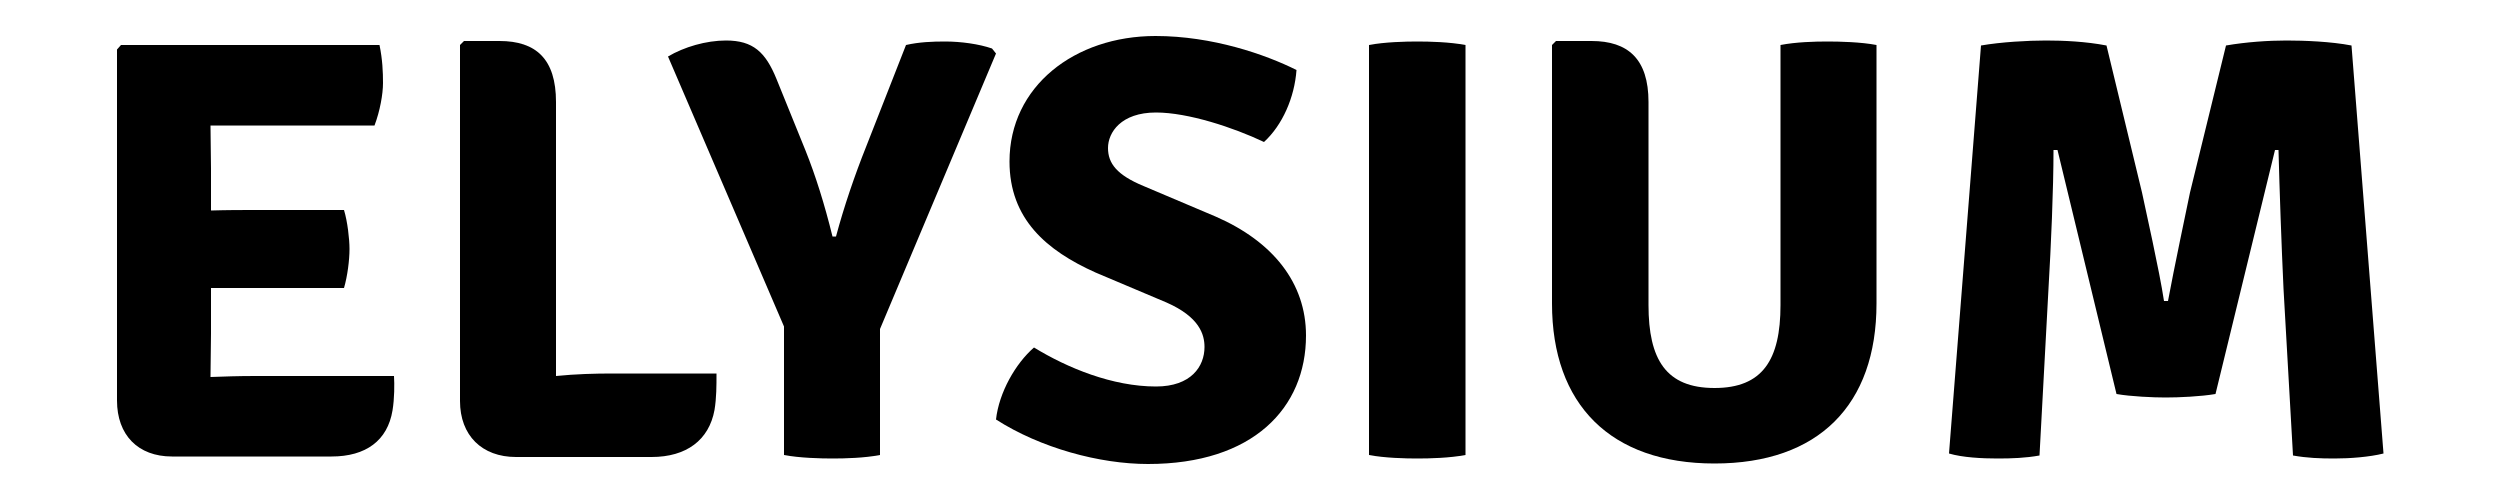
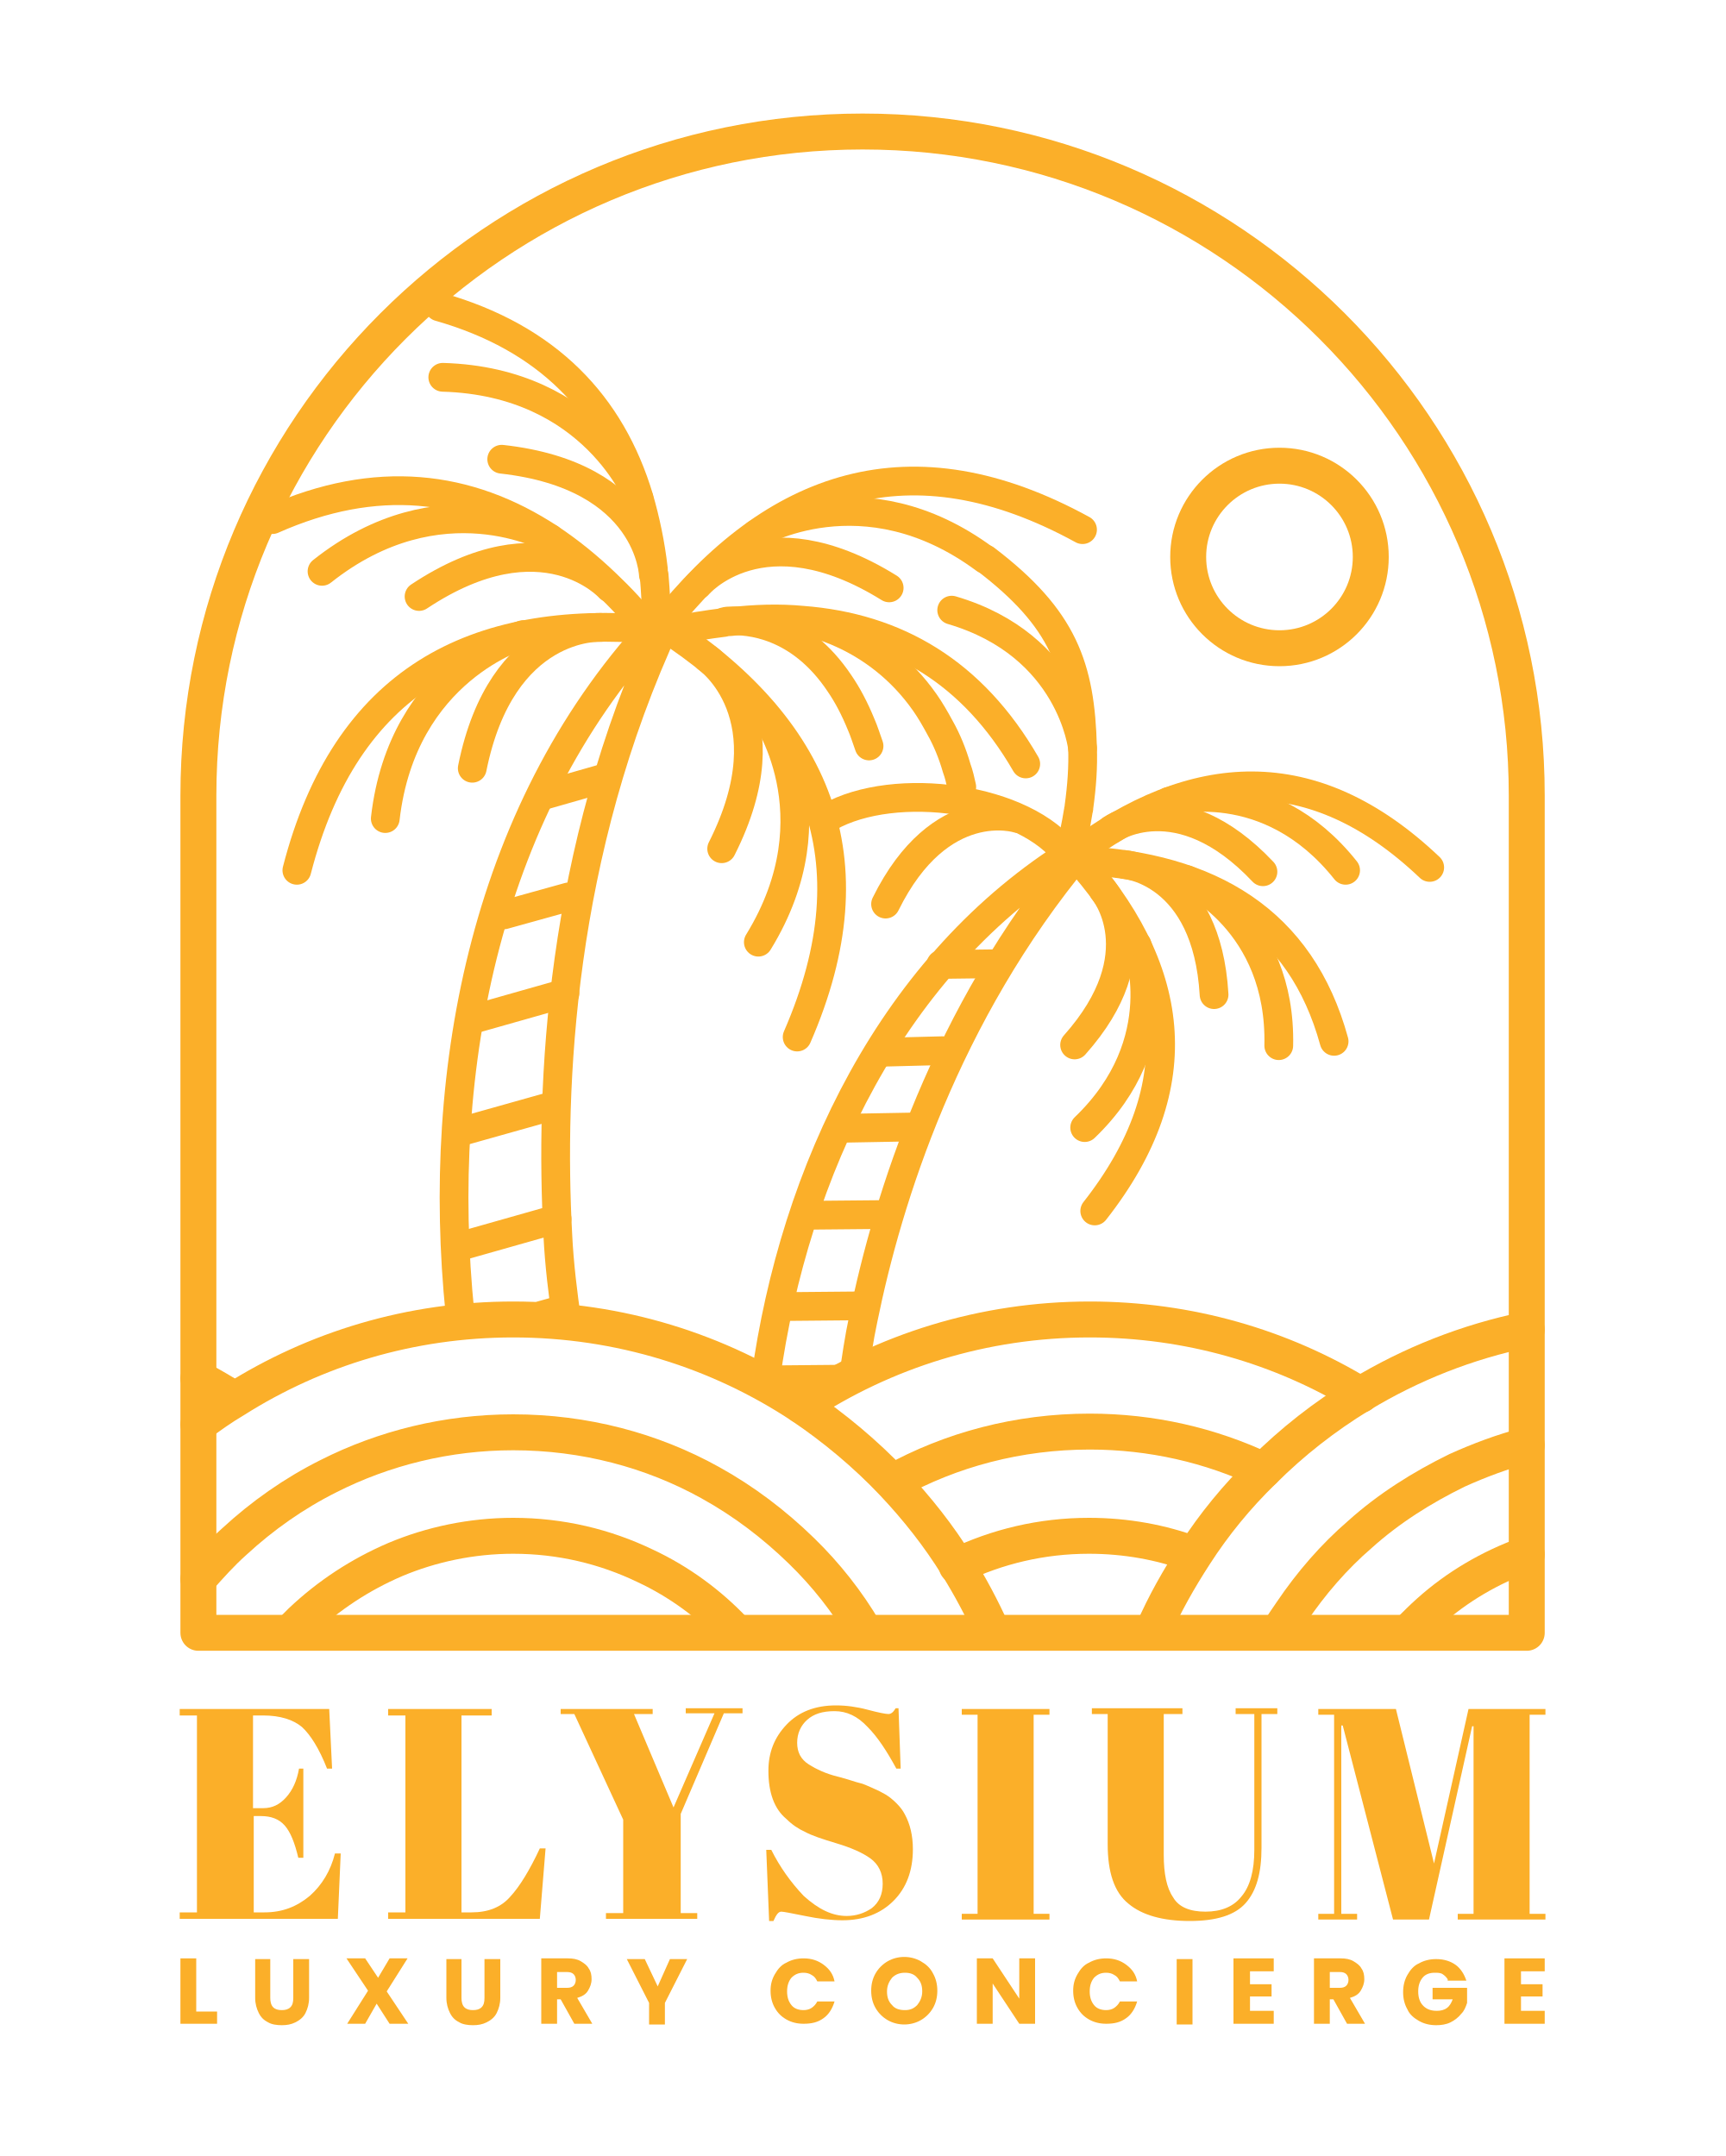
- <svg xmlns="http://www.w3.org/2000/svg" version="1.1" id="Layer_1" x="0px" y="0px" viewBox="0 0 500 100" enable-background="new 0 0 500 100" xml:space="preserve">
+ <svg xmlns="http://www.w3.org/2000/svg" version="1.1" id="Layer_1" x="0px" y="0px" viewBox="0 0 240 300" enable-background="new 0 0 240 300" xml:space="preserve">
  <g>
-     <path d="M78.5,82.1c-1,6-5.3,9.2-12.2,9.2H34.4c-6.8,0-11-4.3-11-11.2V9.9L24.2,9h51.7c0.6,2.9,0.7,5.4,0.7,7.6s-0.6,5.6-1.7,8.5   H50.4h-8.3c0,3.2,0.1,5.5,0.1,8.6v8.4c3.1-0.1,6.5-0.1,8.2-0.1h18.4c0.7,2.3,1.1,5.8,1.1,7.8c0,2.2-0.4,5.4-1.1,7.8H50.4h-8.2v9.1   c0,3.1-0.1,5.4-0.1,8.6v0.1c2.8-0.1,5.5-0.2,8.9-0.2h27.8C78.9,76.8,78.9,79.7,78.5,82.1z" />
-     <path d="M143.3,74.8c0,2.3,0,4.8-0.4,7.2c-1.1,6-5.6,9.4-12.6,9.4h-27.1c-6.8,0-11.2-4.3-11.2-11.2V9l0.8-0.8h7.1   c7.3,0,11.3,3.6,11.3,12.2v54.8c4-0.4,7.8-0.5,11.3-0.5H143.3z" />
-     <path d="M181.2,9c2.6-0.6,5.3-0.7,7.8-0.7c3.2,0,6.8,0.5,9.4,1.4l0.8,1L176,65.8V91c-3.1,0.6-7,0.7-9.5,0.7c-2.3,0-6.6-0.1-9.7-0.7   V65.3l-23.2-54c3.2-1.9,7.6-3.2,11.6-3.2c5.4,0,7.9,2.3,10.1,7.7l5.8,14.3c2,5,3.8,10.7,5.4,17.2h0.7c1.6-6,3.8-12.4,6-17.9   L181.2,9z" />
-     <path d="M206.8,69.5c6.7,4.1,15.7,7.8,24.4,7.8c7,0,9.7-4,9.7-7.9c0-2.5-1-6-7.6-8.9l-14.2-6c-9.8-4.4-17.2-10.7-17.2-22.2   c0-15,13-25.1,29.2-25.1c11.4,0,22,3.7,28.2,6.8c-0.4,5.5-2.8,11-6.5,14.4c-6.1-2.9-15.2-5.9-21.6-5.9c-7,0-9.6,4-9.6,7.1   c0,3.1,1.8,5.4,7.1,7.6l14.4,6.1c11.5,5,18.1,13.3,18.1,23.8c0,14.5-10.6,25.7-31.6,25.7c-9.7,0-21.5-3.2-30.4-8.9   C199.8,78.5,203.1,72.7,206.8,69.5z" />
-     <path d="M273.8,9c3.1-0.6,7.3-0.7,9.6-0.7c2.6,0,6.5,0.1,9.7,0.7v82c-3.2,0.6-7.1,0.7-9.7,0.7c-2.3,0-6.5-0.1-9.6-0.7V9z" />
-     <path d="M375.3,60.7c0,20.3-11.6,32-32.4,32c-20.8,0-32.5-11.8-32.5-32V9l0.8-0.8h7.1c7.3,0,11.4,3.6,11.4,12.2V61   c0,10.9,3.5,16.6,13.2,16.6c9.6,0,13.2-5.6,13.2-16.6V9c3.1-0.6,6.8-0.7,9.4-0.7c2.4,0,6.7,0.1,9.8,0.7V60.7z" />
-     <path d="M396.2,9.1c4-0.7,9.4-1,13-1c3.5,0,8,0.2,12.1,1l7.1,29.4c0.6,2.9,3.5,15.7,4.4,21.7h0.8c1.1-6,3.8-18.8,4.4-21.7l7.2-29.4   c4-0.7,8.5-1,12.1-1c3.5,0,8.9,0.2,13,1l6.4,81.6c-2.8,0.7-6.7,1-9.8,1c-2.9,0-5.5-0.1-8.3-0.6l-1.9-33.4c-0.4-8.5-0.8-19.8-1-27.7   H455l-11.9,48.8c-2.9,0.5-7.3,0.7-10,0.7c-2.4,0-7-0.2-9.8-0.7L411.5,30h-0.8c0,7.9-0.5,19.2-1,27.7l-1.8,33.4   c-2.8,0.5-5.5,0.6-8.4,0.6c-3.1,0-7-0.2-9.7-1L396.2,9.1z" />
+     <path fill="none" stroke="#FBAF29" stroke-width="4" stroke-linecap="round" stroke-linejoin="round" stroke-miterlimit="10" d="   M64,182.8c-3.5-34.2,3.7-71,28-96.6c0.3-0.4,0.9,0,0.7,0.5c-14.9,32-16.2,64.5-15.1,85.1c0.2,4.1,0.7,8.2,1.3,12.3" />
+     <line fill="none" stroke="#FBAF29" stroke-width="4" stroke-linecap="round" stroke-linejoin="round" stroke-miterlimit="10" x1="75.2" y1="110.8" x2="84.3" y2="108.2" />
+     <line fill="none" stroke="#FBAF29" stroke-width="4" stroke-linecap="round" stroke-linejoin="round" stroke-miterlimit="10" x1="70.1" y1="127.3" x2="79.1" y2="124.8" />
+     <line fill="none" stroke="#FBAF29" stroke-width="4" stroke-linecap="round" stroke-linejoin="round" stroke-miterlimit="10" x1="65.9" y1="141.8" x2="78.6" y2="138.2" />
+     <line fill="none" stroke="#FBAF29" stroke-width="4" stroke-linecap="round" stroke-linejoin="round" stroke-miterlimit="10" x1="64" y1="157.5" x2="76.8" y2="153.9" />
+     <line fill="none" stroke="#FBAF29" stroke-width="4" stroke-linecap="round" stroke-linejoin="round" stroke-miterlimit="10" x1="64.8" y1="173.2" x2="77.5" y2="169.6" />
+     <line fill="none" stroke="#FBAF29" stroke-width="4" stroke-linecap="round" stroke-linejoin="round" stroke-miterlimit="10" x1="75.4" y1="183" x2="77.9" y2="182.3" />
+   </g>
+   <g>
+     <g>
+       <g>
+         <path fill="none" stroke="#FBAF29" stroke-width="4" stroke-linecap="round" stroke-linejoin="round" stroke-miterlimit="10" d="     M91.1,87.6c-25.2-2.2-43,7.1-49.8,33.5" />
+         <path fill="none" stroke="#FBAF29" stroke-width="4" stroke-linecap="round" stroke-linejoin="round" stroke-miterlimit="10" d="     M72.8,88.3c0,0-16.8,4.7-19.2,25.6" />
+         <path fill="none" stroke="#FBAF29" stroke-width="4" stroke-linecap="round" stroke-linejoin="round" stroke-miterlimit="10" d="     M83.6,87.3c0,0-13.8-0.8-17.9,19.6" />
+       </g>
+       <g>
+         <path fill="none" stroke="#FBAF29" stroke-width="4" stroke-linecap="round" stroke-linejoin="round" stroke-miterlimit="10" d="     M37.9,72.3c14.4-6.4,27.2-4.9,38.6,2.6c0,0,0,0,0,0c2.7,1.8,5.3,3.9,7.8,6.3c2,1.9,3.9,3.9,5.7,6.2" />
+         <path fill="none" stroke="#FBAF29" stroke-width="4" stroke-linecap="round" stroke-linejoin="round" stroke-miterlimit="10" d="     M76.5,74.9c0,0-15.2-8.5-31.7,4.6" />
+         <path fill="none" stroke="#FBAF29" stroke-width="4" stroke-linecap="round" stroke-linejoin="round" stroke-miterlimit="10" d="     M84.8,81.8c0,0-9.2-10.3-26.5,1.2" />
+       </g>
+       <g>
+         <path fill="none" stroke="#FBAF29" stroke-width="4" stroke-linecap="round" stroke-linejoin="round" stroke-miterlimit="10" d="     M61.1,42.7C76.2,47,85,56.3,88.9,69.3c0.9,3.1,1.6,6.4,2,9.9c0,0.1,0,0.1,0,0.2c0,0.2,0,0.4,0.1,0.6c0.2,2.3,0.3,4.6,0.4,7     c0,0.2,0,0.4,0,0.5" />
+         <path fill="none" stroke="#FBAF29" stroke-width="4" stroke-linecap="round" stroke-linejoin="round" stroke-miterlimit="10" d="     M88.9,69.4c0,0-6.2-16.3-27.3-16.9" />
+         <path fill="none" stroke="#FBAF29" stroke-width="4" stroke-linecap="round" stroke-linejoin="round" stroke-miterlimit="10" d="     M90.9,80c0,0-0.4-13.8-21.1-16.1" />
+       </g>
+     </g>
+     <g>
+       <g>
+         <path fill="none" stroke="#FBAF29" stroke-width="4" stroke-linecap="round" stroke-linejoin="round" stroke-miterlimit="10" d="     M92.3,87.2c21.2,13.8,29.5,32.1,18.6,57.1" />
+         <path fill="none" stroke="#FBAF29" stroke-width="4" stroke-linecap="round" stroke-linejoin="round" stroke-miterlimit="10" d="     M106.2,99.1c0,0,10.3,14.1-0.7,32" />
+         <path fill="none" stroke="#FBAF29" stroke-width="4" stroke-linecap="round" stroke-linejoin="round" stroke-miterlimit="10" d="     M98.4,91.6c0,0,11.4,7.9,2,26.5" />
+       </g>
+       <g>
+         <path fill="none" stroke="#FBAF29" stroke-width="4" stroke-linecap="round" stroke-linejoin="round" stroke-miterlimit="10" d="     M142.7,106.3c-7.4-12.8-18-19-31.1-20c-3.2-0.3-6.5-0.2-10,0.2c0,0,0,0,0,0c-0.3,0-0.5,0-0.8,0.1c-2.4,0.3-4.9,0.7-7.5,1.2" />
+         <path fill="none" stroke="#FBAF29" stroke-width="4" stroke-linecap="round" stroke-linejoin="round" stroke-miterlimit="10" d="     M133.8,109.5c-0.2-0.9-0.4-1.8-0.7-2.6c-0.6-2.1-1.4-4-2.3-5.6c-0.7-1.3-1.4-2.5-2.1-3.5c-6.9-9.9-17-11.4-17-11.4" />
+         <path fill="none" stroke="#FBAF29" stroke-width="4" stroke-linecap="round" stroke-linejoin="round" stroke-miterlimit="10" d="     M120.9,103.8c-0.4-1.1-0.7-2.1-1.1-3c-0.9-2.2-1.9-4.1-3-5.7c-5.6-8.4-12.8-8.8-15.2-8.7c0,0,0,0,0,0c-0.5,0-0.8,0.1-0.8,0.1" />
+       </g>
+       <g>
+         <path fill="none" stroke="#FBAF29" stroke-width="4" stroke-linecap="round" stroke-linejoin="round" stroke-miterlimit="10" d="     M92.1,87.1c15.6-19.8,34.6-26.5,58.5-13.4" />
+         <circle fill="none" stroke="#FBAF29" stroke-width="5" stroke-linecap="round" stroke-linejoin="round" stroke-miterlimit="10" cx="178" cy="77.5" r="12.7" />
+         <path fill="none" stroke="#FBAF29" stroke-width="4" stroke-linecap="round" stroke-linejoin="round" stroke-miterlimit="10" d="     M105.2,74.3c0,0,14.9-9,31.8,3.5" />
+         <path fill="none" stroke="#FBAF29" stroke-width="4" stroke-linecap="round" stroke-linejoin="round" stroke-miterlimit="10" d="     M97.1,81.4c0,0,8.9-10.6,26.6,0.4" />
+       </g>
+     </g>
+   </g>
+   <g>
+     <path fill="none" stroke="#FBAF29" stroke-width="4" stroke-linecap="round" stroke-linejoin="round" stroke-miterlimit="10" d="   M106.5,191.9c4-28.9,17.6-57.9,43.1-73.6c0.3-0.2,0.7,0.2,0.5,0.5c-18.6,22.4-26.6,48-30,64.7c-0.6,2.8-1,5.6-1.4,8.4" />
+     <line fill="none" stroke="#FBAF29" stroke-width="4" stroke-linecap="round" stroke-linejoin="round" stroke-miterlimit="10" x1="130.9" y1="134.2" x2="138.7" y2="134.1" />
+     <line fill="none" stroke="#FBAF29" stroke-width="4" stroke-linecap="round" stroke-linejoin="round" stroke-miterlimit="10" x1="123.3" y1="146.4" x2="131.1" y2="146.2" />
+     <line fill="none" stroke="#FBAF29" stroke-width="4" stroke-linecap="round" stroke-linejoin="round" stroke-miterlimit="10" x1="117" y1="157" x2="127.9" y2="156.8" />
+     <line fill="none" stroke="#FBAF29" stroke-width="4" stroke-linecap="round" stroke-linejoin="round" stroke-miterlimit="10" x1="112.2" y1="169.1" x2="123.1" y2="169" />
+     <line fill="none" stroke="#FBAF29" stroke-width="4" stroke-linecap="round" stroke-linejoin="round" stroke-miterlimit="10" x1="109.4" y1="181.8" x2="120.4" y2="181.7" />
+     <line fill="none" stroke="#FBAF29" stroke-width="4" stroke-linecap="round" stroke-linejoin="round" stroke-miterlimit="10" x1="107.1" y1="192" x2="118" y2="191.9" />
+   </g>
+   <g>
+     <g>
+       <g>
+         <path fill="none" stroke="#FBAF29" stroke-width="4" stroke-linecap="round" stroke-linejoin="round" stroke-miterlimit="10" d="     M148.6,119.1c-5.9-8.2-24.1-10.6-33.3-5.4" />
+         <path fill="none" stroke="#FBAF29" stroke-width="4" stroke-linecap="round" stroke-linejoin="round" stroke-miterlimit="10" d="     M141.6,113.9c0,0-10.8-3.5-18.4,11.9" />
+       </g>
+       <g>
+         <path fill="none" stroke="#FBAF29" stroke-width="4" stroke-linecap="round" stroke-linejoin="round" stroke-miterlimit="10" d="     M137.1,77.8c10.9,8.3,13.2,15,13.5,26.2c0.1,2.7-0.1,5.4-0.5,8.3c0,0,0,0.1,0,0.1c0,0.2-0.1,0.3-0.1,0.5     c-0.3,1.9-0.7,3.8-1.2,5.7c0,0.1-0.1,0.3-0.1,0.4" />
+         <path fill="none" stroke="#FBAF29" stroke-width="4" stroke-linecap="round" stroke-linejoin="round" stroke-miterlimit="10" d="     M150.6,104.1c0,0-1.5-14.3-18.2-19.2" />
+       </g>
+     </g>
+     <g>
+       <g>
+         <path fill="none" stroke="#FBAF29" stroke-width="4" stroke-linecap="round" stroke-linejoin="round" stroke-miterlimit="10" d="     M149.5,119c14,15.5,16.7,31.8,2.8,49.5" />
+         <path fill="none" stroke="#FBAF29" stroke-width="4" stroke-linecap="round" stroke-linejoin="round" stroke-miterlimit="10" d="     M158.2,131.5c0,0,5.2,13.4-7.3,25.4" />
+         <path fill="none" stroke="#FBAF29" stroke-width="4" stroke-linecap="round" stroke-linejoin="round" stroke-miterlimit="10" d="     M153.5,123.9c0,0,7.4,8.7-4,21.5" />
+       </g>
+       <g>
+         <path fill="none" stroke="#FBAF29" stroke-width="4" stroke-linecap="round" stroke-linejoin="round" stroke-miterlimit="10" d="     M150.2,119.7c18.2,0.9,30.8,8.4,35.4,25.2" />
+         <path fill="none" stroke="#FBAF29" stroke-width="4" stroke-linecap="round" stroke-linejoin="round" stroke-miterlimit="10" d="     M165.1,122.4c0,0,13.2,5.8,12.8,23.1" />
+         <path fill="none" stroke="#FBAF29" stroke-width="4" stroke-linecap="round" stroke-linejoin="round" stroke-miterlimit="10" d="     M156.5,120.3c0,0,11.4,0.9,12.4,18.1" />
+       </g>
+       <g>
+         <path fill="none" stroke="#FBAF29" stroke-width="4" stroke-linecap="round" stroke-linejoin="round" stroke-miterlimit="10" d="     M149.4,119c16.6-12.5,33.2-13.8,49.5,1.7" />
+         <path fill="none" stroke="#FBAF29" stroke-width="4" stroke-linecap="round" stroke-linejoin="round" stroke-miterlimit="10" d="     M162.6,111.5c0,0,13.8-4,24.6,9.6" />
+         <path fill="none" stroke="#FBAF29" stroke-width="4" stroke-linecap="round" stroke-linejoin="round" stroke-miterlimit="10" d="     M154.6,115.4c0,0,9.3-6.6,21.1,5.9" />
+       </g>
+     </g>
+   </g>
+   <path fill="none" stroke="#FBAF29" stroke-width="5" stroke-linecap="round" stroke-linejoin="round" stroke-miterlimit="10" d="  M27.6,198.2c1.6-1.2,3.3-2.4,5-3.4c11.2-7.1,24.5-11.2,38.8-11.2c14.8,0,28.6,4.4,40.1,12c4.6,3.1,8.9,6.7,12.7,10.7  c3.4,3.6,6.4,7.4,9,11.6c1.8,2.9,3.4,5.9,4.8,9" />
+   <path fill="none" stroke="#FBAF29" stroke-width="5" stroke-linecap="round" stroke-linejoin="round" stroke-miterlimit="10" d="  M27.6,219.7c1.6-1.8,3.2-3.6,5-5.2c3.9-3.6,8.3-6.7,13.1-9.1c7.7-3.9,16.5-6.1,25.7-6.1c9.9,0,19.3,2.5,27.4,7  c4.7,2.6,8.9,5.8,12.7,9.5c3.4,3.3,6.4,7.1,8.8,11.2" />
+   <path fill="none" stroke="#FBAF29" stroke-width="5" stroke-linecap="round" stroke-linejoin="round" stroke-miterlimit="10" d="  M102.2,226.9c-3.5-3.7-7.7-6.8-12.4-9c-5.6-2.7-11.8-4.2-18.4-4.2c-5.8,0-11.4,1.2-16.4,3.3c-4.9,2.1-9.3,5-13.1,8.6  c-0.4,0.4-0.9,0.9-1.3,1.3" />
+   <g>
+     <path fill="none" stroke="#FBAF29" stroke-width="5" stroke-linecap="round" stroke-linejoin="round" stroke-miterlimit="10" d="   M212.4,185c-8.3,1.7-16.1,4.8-23.2,9.1c-4.9,3-9.4,6.5-13.5,10.6c-3.6,3.5-6.8,7.4-9.5,11.6c-2.2,3.4-4.2,6.9-5.8,10.6" />
+     <path fill="none" stroke="#FBAF29" stroke-width="5" stroke-linecap="round" stroke-linejoin="round" stroke-miterlimit="10" d="   M178,226.9c0.5-0.9,1.1-1.7,1.7-2.6c2.7-4,5.9-7.7,9.5-10.8c4-3.6,8.6-6.5,13.5-8.9c3.1-1.4,6.3-2.6,9.7-3.5" />
+     <path fill="none" stroke="#FBAF29" stroke-width="5" stroke-linecap="round" stroke-linejoin="round" stroke-miterlimit="10" d="   M196.1,226.9c0.9-0.9,1.8-1.8,2.7-2.6c3.9-3.5,8.5-6.2,13.5-8c0,0,0.1,0,0.1,0" />
+   </g>
+   <g>
+     <path fill="none" stroke="#FBAF29" stroke-width="5" stroke-linecap="round" stroke-linejoin="round" stroke-miterlimit="10" d="   M32.6,194.7c-1.6-1-3.3-2-5-2.9" />
+   </g>
+   <g>
+     <path fill="none" stroke="#FBAF29" stroke-width="5" stroke-linecap="round" stroke-linejoin="round" stroke-miterlimit="10" d="   M111.5,195.6c11.5-7.6,25.3-12,40.1-12c13.8,0,26.7,3.8,37.7,10.5" />
+     <path fill="none" stroke="#FBAF29" stroke-width="5" stroke-linecap="round" stroke-linejoin="round" stroke-miterlimit="10" d="   M124.2,206.2c8.1-4.5,17.5-7,27.4-7c8.6,0,16.8,1.9,24.2,5.4" />
+     <path fill="none" stroke="#FBAF29" stroke-width="5" stroke-linecap="round" stroke-linejoin="round" stroke-miterlimit="10" d="   M133.1,217.9c5.6-2.7,11.8-4.2,18.4-4.2c5.1,0,10.1,0.9,14.6,2.6" />
+   </g>
+   <path fill="none" stroke="#FBAF29" stroke-width="5" stroke-linecap="round" stroke-linejoin="round" stroke-miterlimit="10" d="  M212.4,227.2H27.6V110.7c0-51,41.4-92.4,92.4-92.4h0c51,0,92.4,41.4,92.4,92.4V227.2z" />
+   <g>
+     <g>
+       <path fill="#FBAF29" d="M25,237.8h20.8l0.4,8.3h-0.7c-1.1-2.8-2.3-4.7-3.5-5.8c-1.2-1-3-1.6-5.4-1.6h-1.4v12.9h1.4    c1.3,0,2.3-0.5,3.2-1.5c0.9-1,1.5-2.3,1.8-4h0.6v12.4h-0.7c-0.5-2.1-1.1-3.6-1.9-4.5c-0.8-0.9-1.9-1.3-3.3-1.3h-1v13.4h1.5    c2.5,0,4.5-0.8,6.3-2.3c1.7-1.5,2.9-3.5,3.5-5.9h0.8L47,267H25v-0.9h2.4v-27.4H25V237.8z" />
+       <path fill="#FBAF29" d="M54,237.8h14.4v0.9h-4.2v27.4h1.4c2.3,0,4.1-0.7,5.4-2.2c1.3-1.4,2.7-3.7,4.1-6.7h0.8l-0.8,9.8H54v-0.9    h2.4v-27.4H54V237.8z" />
+       <path fill="#FBAF29" d="M93.7,251.5l5.7-13.1h-4v-0.7h7.9v0.7h-2.6l-6,14v13.8H97v0.8H84.3v-0.8h2.4v-13l-6.8-14.7H78v-0.7h12.8    v0.7h-2.6L93.7,251.5z" />
+       <path fill="#FBAF29" d="M117.8,266.6c1.3,0,2.5-0.4,3.5-1.1c1-0.8,1.5-1.9,1.5-3.4s-0.6-2.7-1.7-3.5c-1.1-0.8-2.7-1.5-4.7-2.1    c-2-0.6-3.5-1.1-4.4-1.6c-0.9-0.4-1.8-1-2.6-1.8c-1.7-1.4-2.5-3.7-2.5-6.7c0-2.5,0.8-4.6,2.5-6.4c1.7-1.8,4-2.7,6.9-2.7    c1.4,0,2.9,0.2,4.4,0.6c1.5,0.4,2.5,0.6,2.9,0.6s0.7-0.3,1-0.8h0.4l0.3,8.4h-0.6c-1.3-2.4-2.6-4.4-4-5.8c-1.4-1.5-2.9-2.2-4.6-2.2    s-2.9,0.4-3.8,1.2c-0.9,0.8-1.4,1.9-1.4,3.2s0.5,2.3,1.6,3c1.1,0.7,2.4,1.3,4,1.7c1.6,0.4,2.6,0.8,3.1,0.9s1.1,0.4,1.8,0.7    c0.7,0.3,1.3,0.6,1.8,0.9c0.5,0.3,1,0.7,1.5,1.2c0.5,0.5,0.9,1,1.2,1.6c0.7,1.3,1.1,2.9,1.1,4.8c0,3-0.9,5.4-2.7,7.2    c-1.8,1.8-4.2,2.7-7.1,2.7c-1.5,0-3.3-0.2-5.2-0.6c-2-0.4-3-0.6-3.3-0.6c-0.4,0-0.7,0.4-1.1,1.3h-0.6l-0.4-9.9h0.7    c1.2,2.4,2.7,4.5,4.5,6.4C113.9,265.7,115.8,266.6,117.8,266.6z" />
+       <path fill="#FBAF29" d="M133.8,237.8H146v0.8h-2.2v27.7h2.2v0.8h-12.2v-0.8h2.2v-27.7h-2.2V237.8z" />
+       <path fill="#FBAF29" d="M163.2,264c0.8,1.4,2.4,2,4.5,2c2.2,0,3.9-0.7,5-2.1c1.2-1.4,1.8-3.6,1.8-6.5v-18.9h-2.6v-0.8h5.8v0.8    h-2.2v18.6c0,3.5-0.7,6-2.2,7.7c-1.5,1.7-4.1,2.5-7.8,2.5s-6.6-0.8-8.5-2.4c-2-1.6-2.9-4.4-2.9-8.3v-18.1h-2.2v-0.8h12.6v0.8h-2.6    v19.6C161.9,260.7,162.3,262.7,163.2,264z" />
+       <path fill="#FBAF29" d="M204.3,237.8H215v0.8h-2.2v27.7h2.2v0.8h-12.2v-0.8h2.2v-26.1h-0.2l-6,26.9h-5l-7-27h-0.2v26.2h2.2v0.8    h-5.4v-0.8h2.2v-27.7h-2.2v-0.8h10.8l5.3,21.5L204.3,237.8z" />
+     </g>
+     <g>
+       <path fill="#FBAF29" d="M27.3,279.9h2.9v1.7h-5.1v-9.1h2.2V279.9z" />
+       <path fill="#FBAF29" d="M37.6,272.6v5.4c0,0.5,0.1,1,0.4,1.3c0.3,0.3,0.7,0.4,1.2,0.4c0.5,0,0.9-0.1,1.2-0.4    c0.3-0.3,0.4-0.7,0.4-1.3v-5.4H43v5.4c0,0.8-0.2,1.5-0.5,2.1c-0.3,0.6-0.8,1-1.4,1.3c-0.6,0.3-1.2,0.4-1.9,0.4    c-0.7,0-1.4-0.1-1.9-0.4c-0.6-0.3-1-0.7-1.3-1.3s-0.5-1.3-0.5-2.1v-5.4H37.6z" />
+       <path fill="#FBAF29" d="M54.2,281.6l-1.8-2.8l-1.6,2.8h-2.5l2.9-4.6l-3-4.5h2.6l1.8,2.7l1.6-2.7h2.5l-2.9,4.6l3,4.5H54.2z" />
+       <path fill="#FBAF29" d="M64.2,272.6v5.4c0,0.5,0.1,1,0.4,1.3c0.3,0.3,0.7,0.4,1.2,0.4c0.5,0,0.9-0.1,1.2-0.4    c0.3-0.3,0.4-0.7,0.4-1.3v-5.4h2.2v5.4c0,0.8-0.2,1.5-0.5,2.1c-0.3,0.6-0.8,1-1.4,1.3c-0.6,0.3-1.2,0.4-1.9,0.4    c-0.7,0-1.4-0.1-1.9-0.4c-0.6-0.3-1-0.7-1.3-1.3c-0.3-0.6-0.5-1.3-0.5-2.1v-5.4H64.2z" />
+       <path fill="#FBAF29" d="M79.9,281.6l-1.9-3.4h-0.5v3.4h-2.2v-9.1H79c0.7,0,1.3,0.1,1.8,0.4c0.5,0.3,0.9,0.6,1.1,1    c0.3,0.4,0.4,0.9,0.4,1.5c0,0.6-0.2,1.1-0.5,1.6c-0.3,0.5-0.8,0.8-1.5,1l2.1,3.6H79.9z M77.5,276.6h1.4c0.4,0,0.7-0.1,0.9-0.3    c0.2-0.2,0.3-0.5,0.3-0.8c0-0.3-0.1-0.6-0.3-0.8c-0.2-0.2-0.5-0.3-0.9-0.3h-1.4V276.6z" />
+       <path fill="#FBAF29" d="M95.6,272.6l-3.1,6.1v3h-2.2v-3l-3.1-6.1h2.5l1.8,3.8l1.7-3.8H95.6z" />
+       <path fill="#FBAF29" d="M107.8,274.7c0.4-0.7,0.9-1.3,1.6-1.6c0.7-0.4,1.5-0.6,2.4-0.6c1.1,0,2,0.3,2.8,0.9    c0.8,0.6,1.3,1.3,1.5,2.3h-2.4c-0.2-0.4-0.4-0.7-0.8-0.9c-0.3-0.2-0.7-0.3-1.1-0.3c-0.7,0-1.2,0.2-1.7,0.7    c-0.4,0.5-0.6,1.1-0.6,1.9c0,0.8,0.2,1.4,0.6,1.9c0.4,0.5,1,0.7,1.7,0.7c0.4,0,0.8-0.1,1.1-0.3c0.3-0.2,0.6-0.5,0.8-0.9h2.4    c-0.3,1-0.8,1.8-1.5,2.3c-0.8,0.6-1.7,0.8-2.8,0.8c-0.9,0-1.7-0.2-2.4-0.6s-1.2-0.9-1.6-1.6c-0.4-0.7-0.6-1.5-0.6-2.4    S107.4,275.4,107.8,274.7z" />
+       <path fill="#FBAF29" d="M123.5,281.1c-0.7-0.4-1.3-1-1.7-1.7c-0.4-0.7-0.6-1.5-0.6-2.4s0.2-1.7,0.6-2.4c0.4-0.7,1-1.3,1.7-1.7    c0.7-0.4,1.5-0.6,2.3-0.6s1.6,0.2,2.3,0.6c0.7,0.4,1.3,0.9,1.7,1.7c0.4,0.7,0.6,1.5,0.6,2.4s-0.2,1.7-0.6,2.4    c-0.4,0.7-1,1.3-1.7,1.7c-0.7,0.4-1.5,0.6-2.3,0.6S124.2,281.5,123.5,281.1z M127.6,279c0.4-0.5,0.7-1.1,0.7-1.9    c0-0.8-0.2-1.4-0.7-1.9c-0.4-0.5-1-0.7-1.7-0.7c-0.7,0-1.3,0.2-1.8,0.7c-0.4,0.5-0.7,1.1-0.7,1.9c0,0.8,0.2,1.4,0.7,1.9    c0.4,0.5,1,0.7,1.8,0.7C126.6,279.7,127.1,279.5,127.6,279z" />
+       <path fill="#FBAF29" d="M144,281.6h-2.2l-3.7-5.6v5.6h-2.2v-9.1h2.2l3.7,5.6v-5.6h2.2V281.6z" />
+       <path fill="#FBAF29" d="M149.9,274.7c0.4-0.7,0.9-1.3,1.6-1.6c0.7-0.4,1.5-0.6,2.4-0.6c1.1,0,2,0.3,2.8,0.9s1.3,1.3,1.5,2.3h-2.4    c-0.2-0.4-0.4-0.7-0.8-0.9c-0.3-0.2-0.7-0.3-1.1-0.3c-0.7,0-1.2,0.2-1.7,0.7c-0.4,0.5-0.6,1.1-0.6,1.9c0,0.8,0.2,1.4,0.6,1.9    c0.4,0.5,1,0.7,1.7,0.7c0.4,0,0.8-0.1,1.1-0.3c0.3-0.2,0.6-0.5,0.8-0.9h2.4c-0.3,1-0.8,1.8-1.5,2.3c-0.8,0.6-1.7,0.8-2.8,0.8    c-0.9,0-1.7-0.2-2.4-0.6s-1.2-0.9-1.6-1.6c-0.4-0.7-0.6-1.5-0.6-2.4S149.5,275.4,149.9,274.7z" />
+       <path fill="#FBAF29" d="M165.9,272.6v9.1h-2.2v-9.1H165.9z" />
+       <path fill="#FBAF29" d="M173.9,274.3v1.8h3v1.7h-3v2h3.3v1.8h-5.6v-9.1h5.6v1.8H173.9z" />
+       <path fill="#FBAF29" d="M187.4,281.6l-1.9-3.4H185v3.4h-2.2v-9.1h3.7c0.7,0,1.3,0.1,1.8,0.4c0.5,0.3,0.9,0.6,1.1,1    c0.3,0.4,0.4,0.9,0.4,1.5c0,0.6-0.2,1.1-0.5,1.6c-0.3,0.5-0.8,0.8-1.5,1l2.1,3.6H187.4z M185,276.6h1.4c0.4,0,0.7-0.1,0.9-0.3    c0.2-0.2,0.3-0.5,0.3-0.8c0-0.3-0.1-0.6-0.3-0.8c-0.2-0.2-0.5-0.3-0.9-0.3H185V276.6z" />
+       <path fill="#FBAF29" d="M201.4,275.4c-0.2-0.3-0.4-0.5-0.7-0.7c-0.3-0.2-0.7-0.2-1.1-0.2c-0.7,0-1.3,0.2-1.7,0.7    c-0.4,0.5-0.6,1.1-0.6,1.9c0,0.8,0.2,1.5,0.7,2c0.5,0.5,1.1,0.7,1.9,0.7c0.5,0,1-0.1,1.4-0.4c0.4-0.3,0.6-0.7,0.8-1.2h-2.8v-1.6    h4.8v2.1c-0.2,0.6-0.4,1.1-0.8,1.5c-0.4,0.5-0.9,0.9-1.5,1.2s-1.3,0.4-2,0.4c-0.9,0-1.7-0.2-2.4-0.6c-0.7-0.4-1.3-0.9-1.6-1.6    c-0.4-0.7-0.6-1.5-0.6-2.4s0.2-1.7,0.6-2.4c0.4-0.7,0.9-1.3,1.6-1.6c0.7-0.4,1.5-0.6,2.4-0.6c1.1,0,2,0.3,2.7,0.8    c0.7,0.5,1.2,1.3,1.5,2.2H201.4z" />
+       <path fill="#FBAF29" d="M211.6,274.3v1.8h3v1.7h-3v2h3.3v1.8h-5.6v-9.1h5.6v1.8H211.6z" />
+     </g>
  </g>
</svg>
